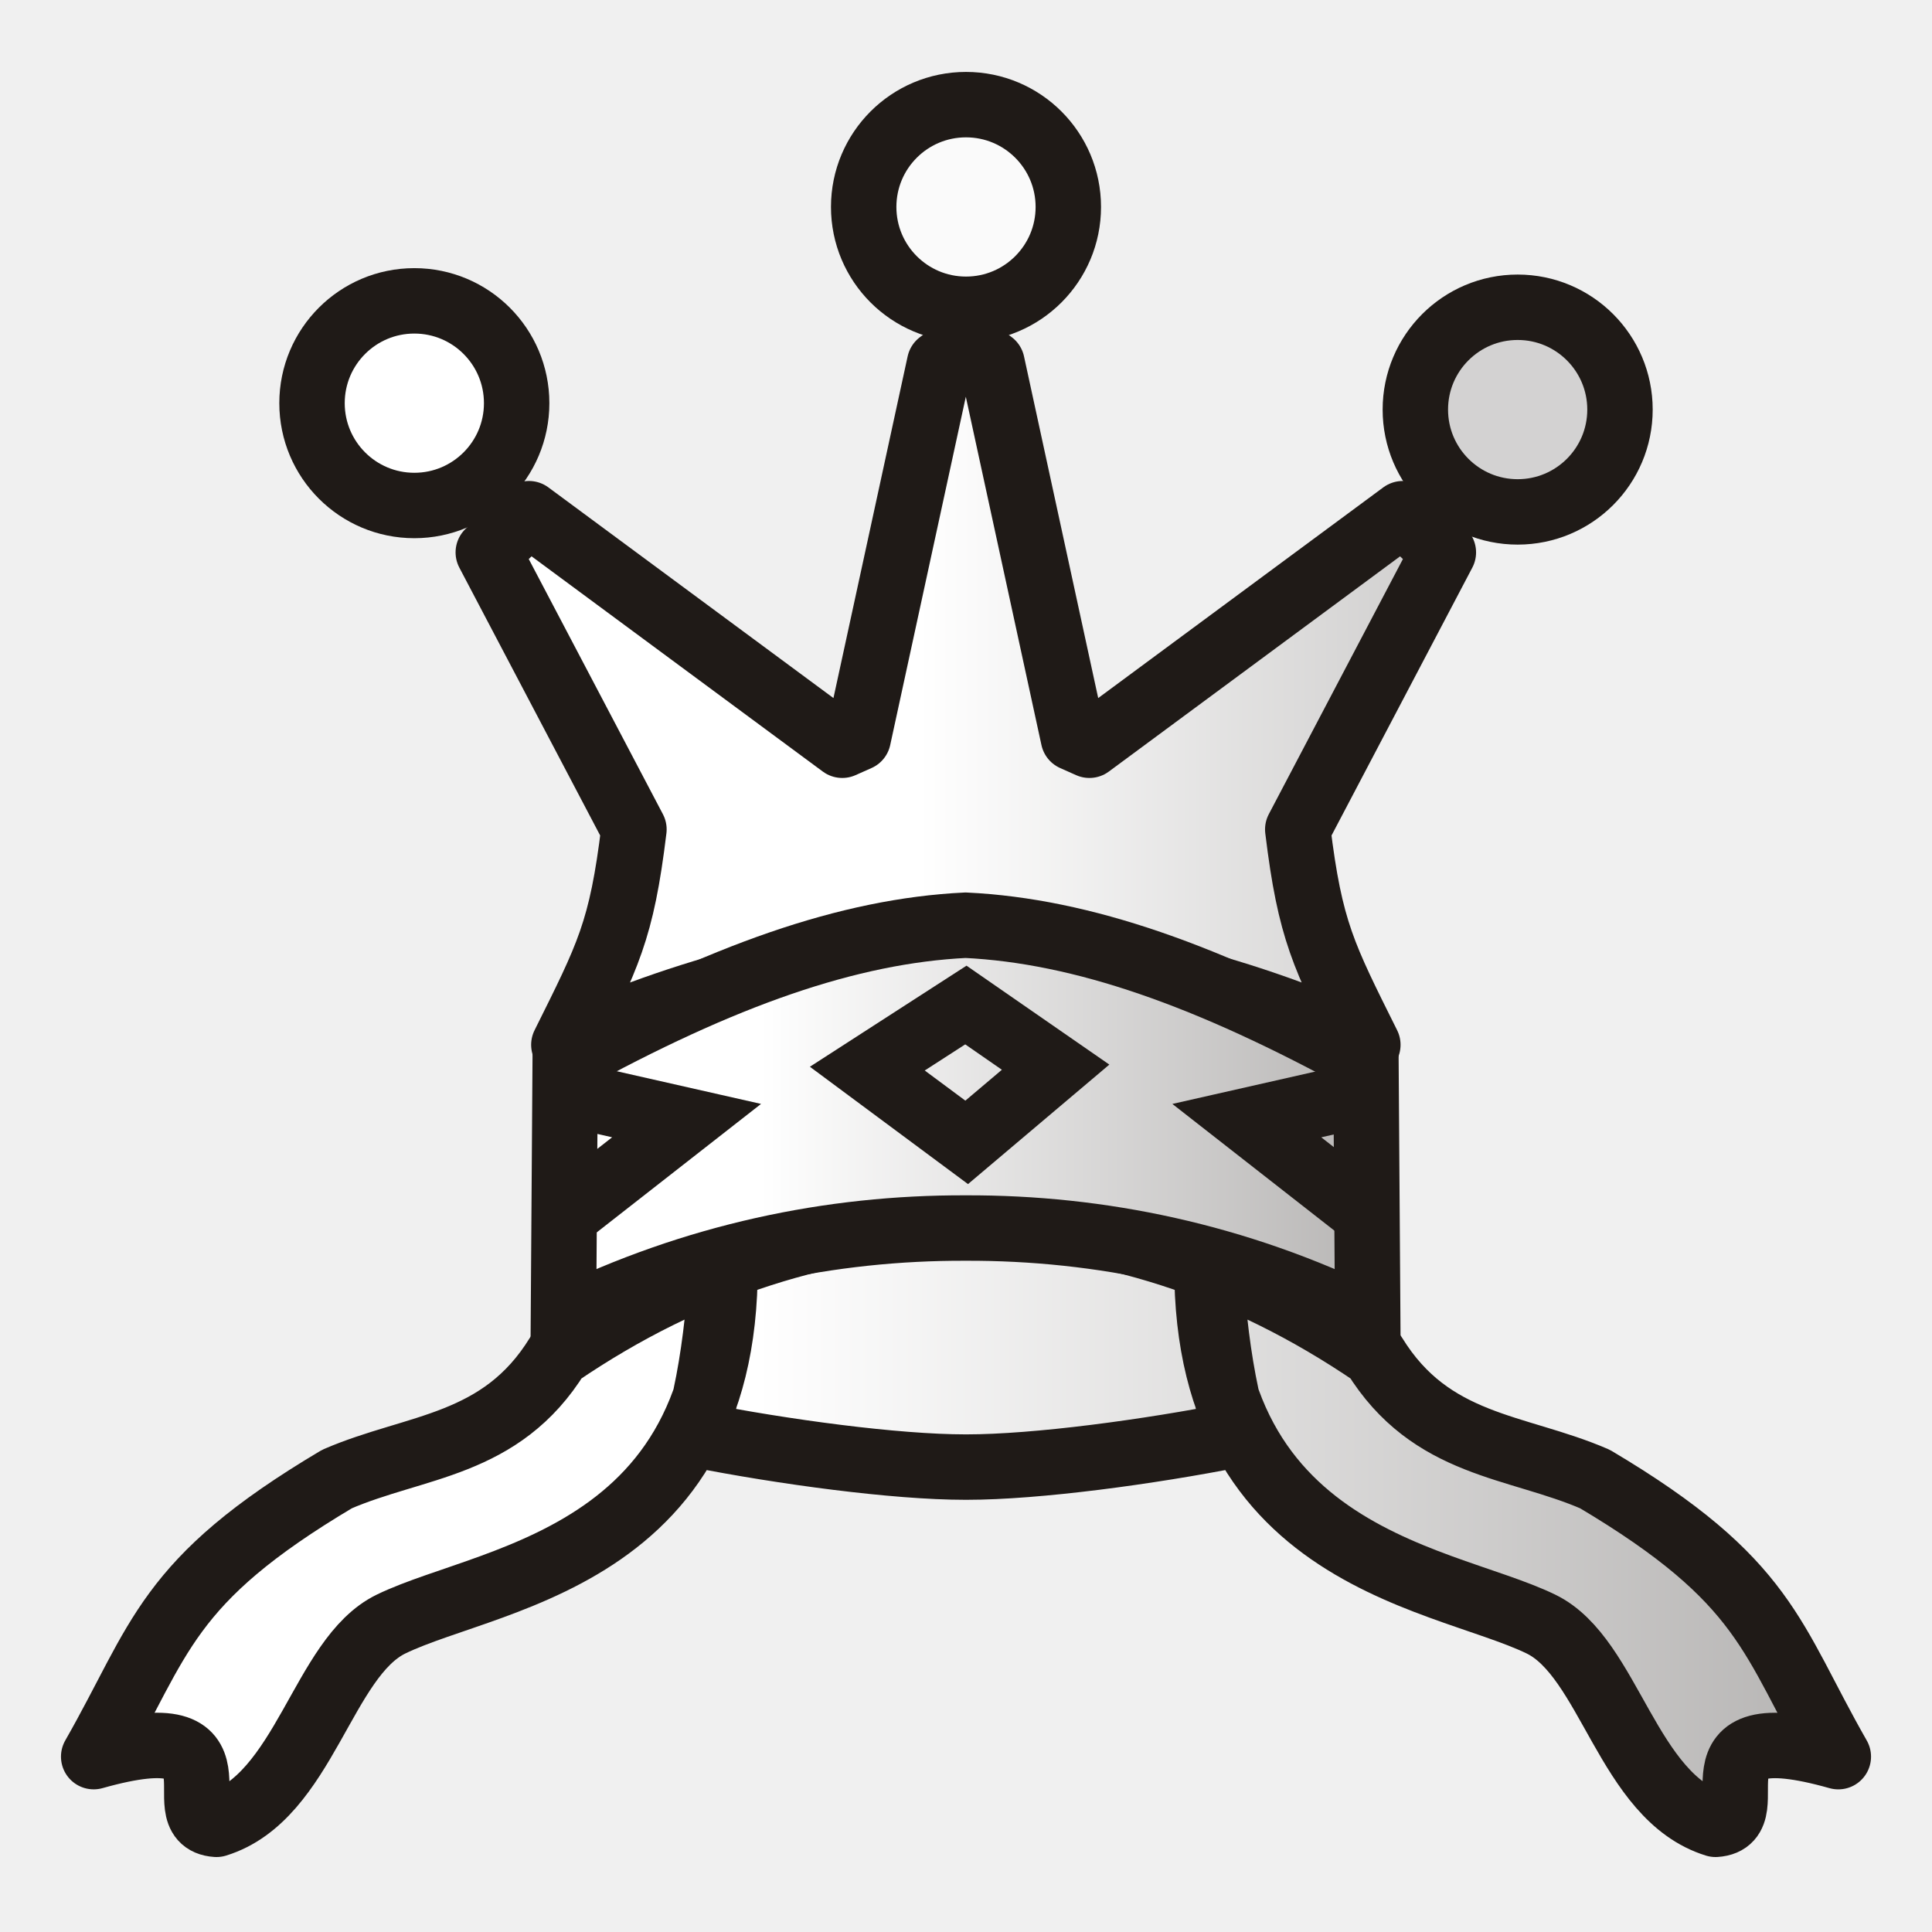
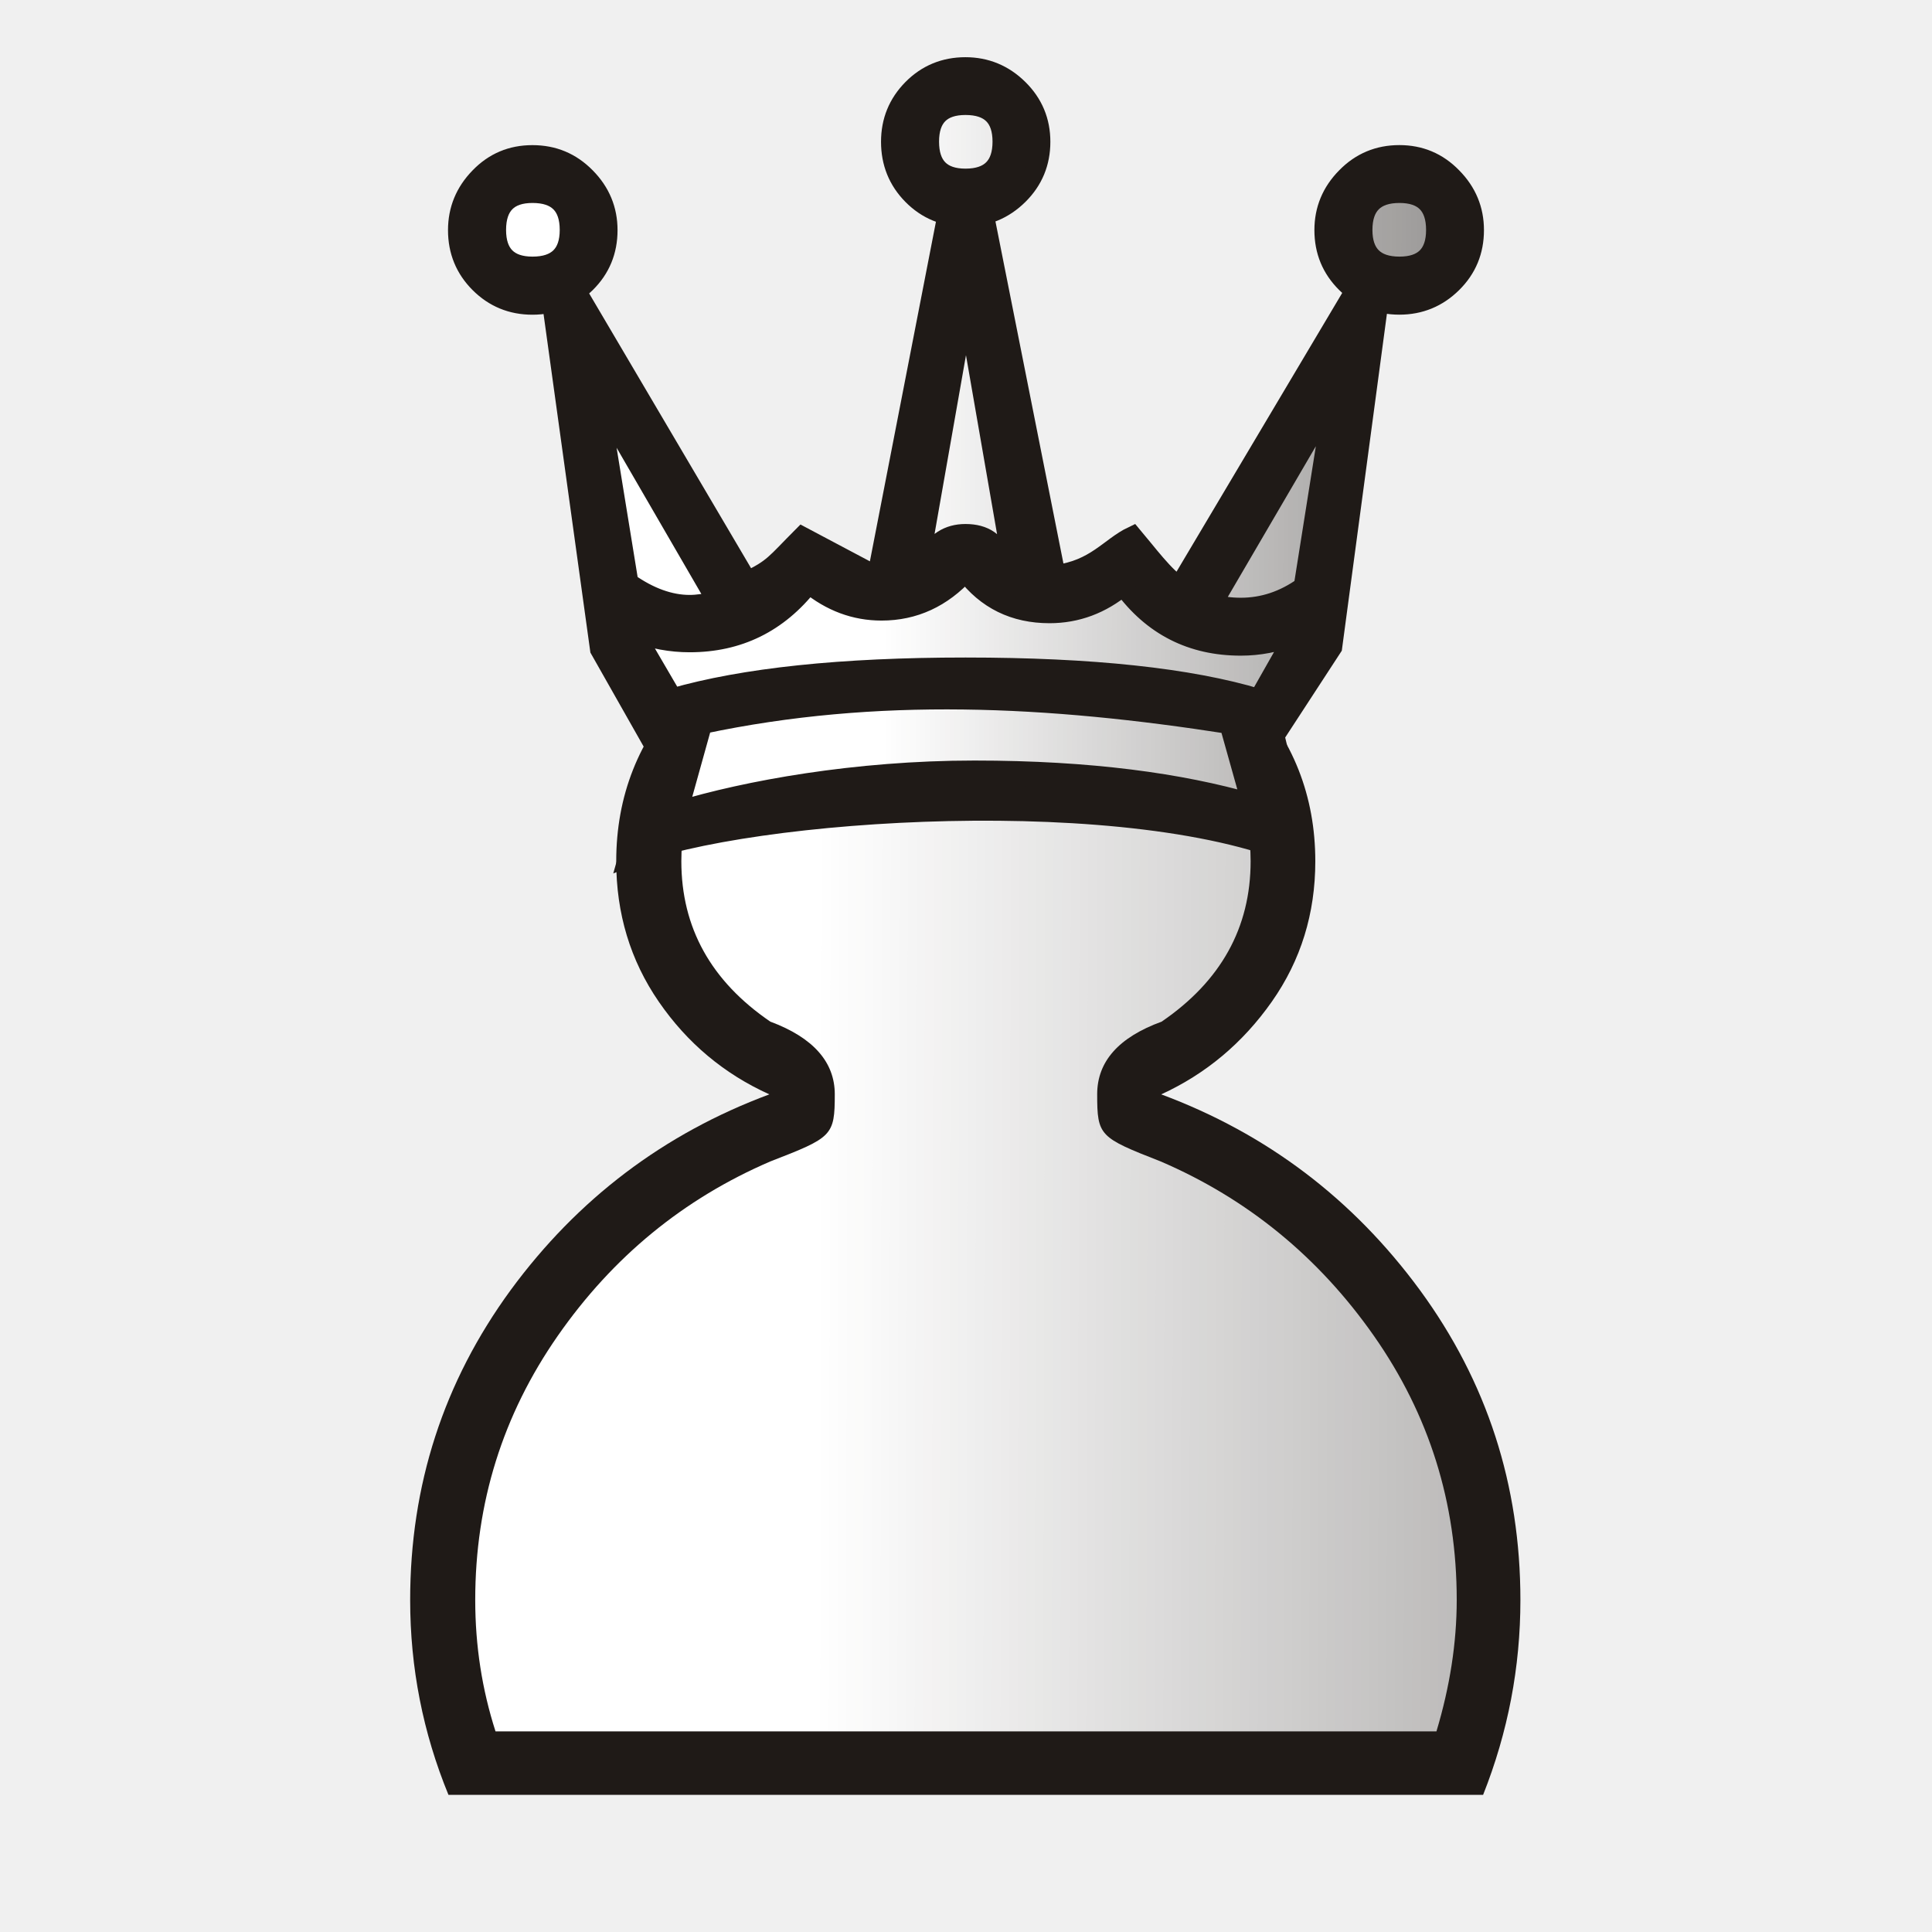
- <svg xmlns="http://www.w3.org/2000/svg" xmlns:xlink="http://www.w3.org/1999/xlink" width="177.17" height="177.17" shape-rendering="geometricPrecision" image-rendering="optimizeQuality" fill-rule="evenodd" clip-rule="evenodd" viewBox="0 0 50 50" version="1.1" id="svg25581">
-   <defs id="defs25573">
-     <linearGradient id="linearGradient26262">
-       <stop style="stop-color:#ffffff;stop-opacity:1" offset="0" id="stop26258" />
-       <stop style="stop-color:#b2b0af;stop-opacity:1" offset="1" id="stop26260" />
+ <svg xmlns="http://www.w3.org/2000/svg" width="177.17" height="177.17" shape-rendering="geometricPrecision" image-rendering="optimizeQuality" fill-rule="evenodd" clip-rule="evenodd" viewBox="0 0 50 50" version="1.1" id="svg27599">
+   <defs id="defs27593">
+     <linearGradient id="0" gradientUnits="userSpaceOnUse" x1="21.13" y1="37.35" x2="77.76" y2="37.469" gradientTransform="matrix(1,0,0,0.97324,0,1.243017)">
+       <stop stop-color="#fff" id="stop27588" />
+       <stop offset="1" stop-color="#fff" stop-opacity="0" id="stop27590" />
    </linearGradient>
-     <linearGradient id="0" x1="21.253" y1="37.22" x2="77.64" y2="37.35" gradientUnits="userSpaceOnUse">
-       <stop stop-color="#fff" id="stop25568" />
-       <stop offset="1" stop-color="#fff" stop-opacity="0" id="stop25570" />
+     <linearGradient id="0-4" x1="21.253" y1="37.22" x2="77.64" y2="37.35" gradientUnits="userSpaceOnUse">
+       <stop stop-color="#fff" id="stop15277" />
+       <stop offset="1" stop-color="#fff" stop-opacity="0" id="stop15279" />
    </linearGradient>
-     <linearGradient xlink:href="#linearGradient26262" id="linearGradient26264" x1="45.914" y1="64.792" x2="71.993" y2="64.792" gradientUnits="userSpaceOnUse" />
-     <linearGradient xlink:href="#linearGradient26262" id="linearGradient26280" x1="52.166" y1="44.606" x2="85.08" y2="44.606" gradientUnits="userSpaceOnUse" />
-     <linearGradient xlink:href="#linearGradient26262" id="linearGradient34800" x1="45.779" y1="86.227" x2="90.535" y2="86.227" gradientUnits="userSpaceOnUse" gradientTransform="matrix(1,0,0,0.5989212,0,26.60044)" />
+     <linearGradient id="0-4-7" x1="21.253" y1="37.22" x2="77.64" y2="37.35" gradientUnits="userSpaceOnUse">
+       <stop stop-color="#fff" id="stop15277-5" />
+       <stop offset="1" stop-color="#fff" stop-opacity="0" id="stop15279-3" />
+     </linearGradient>
+     <linearGradient id="0-1" gradientUnits="userSpaceOnUse" x1="21.13" y1="37.35" x2="77.76" y2="37.469" gradientTransform="matrix(1,0,0,0.97324,41.75579,2.633267)">
+       <stop stop-color="#fff" id="stop27588-8" />
+       <stop offset="1" stop-color="#fff" stop-opacity="0" id="stop27590-9" />
+     </linearGradient>
+     <linearGradient gradientTransform="matrix(0.5608637,0,0,0.5608637,82.38185,11.60258)" id="0-1-1" x1="21.253" y1="37.22" x2="77.76" y2="37.36" gradientUnits="userSpaceOnUse">
+       <stop stop-color="#fff" id="stop16502" />
+       <stop offset="1" stop-color="#fff" stop-opacity="0" id="stop16504" />
+     </linearGradient>
  </defs>
-   <g id="g2246" transform="matrix(0.6573703,0,0,0.6573703,-10.51306,-12.73553)" style="display:inline;opacity:1;stroke:#1f1a17;stroke-width:2.576;stroke-miterlimit:4;stroke-dasharray:none;stroke-opacity:1">
-     <path id="path2198" d="m 31.343,33.471 a 3.658,3.807 0 0 1 -3.658,3.807 3.658,3.807 0 0 1 -3.658,-3.807 3.658,3.807 0 0 1 3.658,-3.807 3.658,3.807 0 0 1 3.658,3.807 z" style="opacity:0;fill:#000000;stroke:#1f1a17;stroke-width:2.576;stroke-linejoin:round;stroke-miterlimit:4;stroke-dasharray:none;stroke-opacity:1;paint-order:stroke fill markers" />
-     <path id="path2206" d="m 54.016,32.893 -1.032,0.783 -3.204,14.757 -0.629,0.28 -12.335,-9.116 -1.6,1.523 5.734,10.906 c -0.487,3.999 -1.015,4.974 -2.759,8.48 5.372,-2.403 10.611,-3.642 15.826,-3.759 5.215,0.117 10.454,1.356 15.826,3.759 -1.745,-3.506 -2.272,-4.481 -2.759,-8.48 L 72.816,41.121 71.217,39.597 58.881,48.713 58.252,48.433 55.048,33.676 Z" style="fill:url(#linearGradient26280);fill-opacity:1;stroke:#1f1a17;stroke-width:2.576;stroke-linecap:butt;stroke-linejoin:round;stroke-miterlimit:4;stroke-dasharray:none;stroke-opacity:1" />
-     <path id="path2214" d="m 37.946,72.722 c -2.228,3.62 -5.588,3.539 -8.686,4.88 -6.788,4.033 -6.916,6.269 -9.579,10.928 6.405,-1.807 2.708,2.523 4.833,2.665 3.474,-1.072 4.169,-6.57 6.873,-7.884 4.091,-1.986 14.485,-2.64 13.006,-16.583 0.149,2.719 -0.237,6.634 -1.019,9.124 3.449,0.684 7.875,1.279 10.621,1.279 0.009,0 0.019,-6e-6 0.028,-1.9e-5 0.009,1.3e-5 0.019,1.9e-5 0.028,1.9e-5 2.745,0 7.172,-0.595 10.621,-1.279 -0.782,-2.491 -1.168,-6.406 -1.019,-9.124 -1.478,13.943 8.916,14.597 13.006,16.583 2.704,1.313 3.399,6.811 6.873,7.884 C 85.657,91.054 81.96,86.724 88.365,88.531 85.702,83.872 85.574,81.636 78.786,77.603 75.688,76.261 72.328,76.343 70.1,72.722 64.809,69.108 59.425,67.525 54.023,67.385 48.621,67.525 43.237,69.108 37.946,72.722 Z" style="fill:url(#linearGradient34800);fill-opacity:1;stroke:#1f1a17;stroke-width:2.576;stroke-linecap:butt;stroke-linejoin:round;stroke-miterlimit:4;stroke-dasharray:none;stroke-opacity:1" />
-     <path style="fill:url(#linearGradient26264);fill-opacity:1;stroke:#1f1a17;stroke-width:2.576;stroke-linecap:butt;stroke-linejoin:miter;stroke-miterlimit:4;stroke-dasharray:none;stroke-opacity:1" d="m 38.244,61.176 -0.07,10.168 c 5.144,-2.52 10.528,-3.642 15.832,-3.624 5.304,-0.019 10.687,1.104 15.832,3.624 l -0.07,-10.168 c -6.193,-3.407 -11.164,-5.155 -15.762,-5.378 -4.597,0.223 -9.569,1.97 -15.762,5.378 z" id="path2236" />
-     <path id="path2218" d="m 54.018,58.94 -3.88,2.504 3.912,2.903 3.501,-2.96 z" style="fill:none;stroke:#1f1a17;stroke-width:2.576;stroke-linecap:butt;stroke-linejoin:miter;stroke-miterlimit:4;stroke-dasharray:none;stroke-opacity:1" />
-     <path id="path2220" d="m 70.055,62.364 -4.977,1.127 5.117,4.001 m -32.149,-5.129 4.977,1.127 -5.117,4.001" style="fill:none;stroke:#1f1a17;stroke-width:2.576;stroke-linecap:butt;stroke-linejoin:miter;stroke-miterlimit:4;stroke-dasharray:none;stroke-opacity:1" />
-     <path id="path2222" d="m 31.343,33.471 a 3.658,3.807 0 0 1 -3.658,3.807 3.658,3.807 0 0 1 -3.658,-3.807 3.658,3.807 0 0 1 3.658,-3.807 3.658,3.807 0 0 1 3.658,3.807 z" style="opacity:0;fill:#000000;stroke:#1f1a17;stroke-width:2.576;stroke-linejoin:round;stroke-miterlimit:4;stroke-dasharray:none;stroke-opacity:1;paint-order:stroke fill markers" />
+   <path d="M 25,46.45 H 11.606 c -0.66,-1.607 -0.991,-3.288 -0.991,-5.04 0,-2.975 0.864,-5.644 2.599,-8.02 1.736,-2.365 3.971,-4.054 6.697,-5.068 -1.168,-0.527 -2.125,-1.327 -2.862,-2.398 -0.737,-1.071 -1.101,-2.283 -1.101,-3.634 0,-1.689 0.576,-3.156 1.736,-4.392 1.152,-1.244 2.574,-1.961 4.267,-2.151 h 6.086 c 1.693,0.19 3.116,0.906 4.267,2.151 1.16,1.236 1.736,2.703 1.736,4.392 0,1.351 -0.373,2.563 -1.126,3.634 -0.753,1.071 -1.71,1.87 -2.862,2.398 2.726,1.014 4.961,2.703 6.697,5.068 1.736,2.373 2.599,5.04 2.599,8.02 0,1.739 -0.322,3.42 -0.965,5.04 H 24.989" id="path27595" style="fill:#1f1a17" />
+   <path d="m 25,44.808 h 12.175 c 0.347,-1.154 0.525,-2.291 0.525,-3.403 0,-2.513 -0.711,-4.787 -2.142,-6.831 -1.431,-2.044 -3.277,-3.552 -5.52,-4.516 -1.584,-0.62 -1.643,-0.659 -1.643,-1.739 0,-0.849 0.559,-1.475 1.668,-1.879 1.532,-1.047 2.303,-2.431 2.303,-4.153 0,-1.244 -0.432,-2.324 -1.287,-3.263 -0.864,-0.931 -1.905,-1.467 -3.124,-1.615 h -5.91 c -1.236,0.148 -2.286,0.684 -3.133,1.615 -0.855,0.939 -1.279,2.02 -1.279,3.263 0,1.722 0.77,3.106 2.303,4.153 1.109,0.412 1.668,1.046 1.668,1.879 0,1.079 -0.067,1.118 -1.668,1.739 -2.244,0.964 -4.081,2.472 -5.503,4.516 -1.422,2.044 -2.134,4.318 -2.134,6.831 0,1.195 0.178,2.324 0.525,3.403 h 12.175" id="path27597" style="fill:url(#0)" />
+   <g id="g15288" transform="matrix(0.5732263,0,0,0.5732263,10.68346,-0.5482738)" style="stroke:#1f1a17;stroke-width:0.88;stroke-miterlimit:4;stroke-dasharray:none">
+     <path d="m 44.541,14.723 c -0.94,0 -1.744,-0.33 -2.405,-0.982 -0.66,-0.652 -0.991,-1.448 -0.991,-2.396 0,-0.923 0.33,-1.719 0.991,-2.388 0.66,-0.677 1.465,-1.01 2.405,-1.01 0.931,0 1.727,0.33 2.388,1.01 0.66,0.669 0.991,1.465 0.991,2.388 0,0.948 -0.33,1.744 -0.991,2.396 -0.66,0.652 -1.456,0.982 -2.388,0.982 z m -4.31,25.025 C 32.7,36.308 15.127,37.459 9.717,39.646 L 11.058,34.893 8.442,30.276 6.297,14.775 7.508,14.301 15.101,27.186 c 1.19,-0.566 1.257,-0.777 2.482,-2.008 L 20.955,26.966 24.103,10.779 h 1.719 l 3.204,16.122 c 1.789,-0.215 2.444,-1.258 3.471,-1.745 0.645,0.762 1.464,1.875 2.108,2.262 L 42.416,14.276 l 1.16,0.542 -2.057,15.359 -2.604,3.994 1.317,5.581 z M 5.399,14.725 c -0.94,0 -1.736,-0.33 -2.388,-0.982 -0.652,-0.652 -0.982,-1.448 -0.982,-2.396 0,-0.923 0.33,-1.719 0.982,-2.388 0.652,-0.677 1.448,-1.01 2.388,-1.01 0.948,0 1.744,0.33 2.413,1.01 0.66,0.669 0.991,1.465 0.991,2.388 0,0.948 -0.33,1.744 -0.991,2.396 -0.669,0.652 -1.465,0.982 -2.413,0.982 z m 19.55,-3.971 c -0.94,0 -1.744,-0.33 -2.396,-0.991 -0.652,-0.66 -0.974,-1.465 -0.974,-2.405 0,-0.931 0.322,-1.727 0.974,-2.388 0.652,-0.66 1.456,-0.991 2.396,-0.991 0.923,0 1.727,0.33 2.396,0.991 0.669,0.66 0.999,1.456 0.999,2.388 0,0.94 -0.33,1.744 -0.999,2.405 -0.669,0.66 -1.473,0.991 -2.396,0.991 z" id="path15284" style="fill:#1f1a17;stroke-width:0.88;stroke-miterlimit:4;stroke-dasharray:none" />
+     <path d="m 38.22,38.733 c -3.02,-1.253 -7.417,-1.88 -13.166,-1.88 -5.876,0 -10.312,0.643 -13.327,1.93 9.606,-2.464 16.306,-2.09 26.492,-0.051 z M 24.953,9.01 c 1.109,0 1.66,-0.559 1.66,-1.659 0,-1.092 -0.55,-1.643 -1.66,-1.643 -1.092,0 -1.634,0.55 -1.634,1.643 0,1.101 0.542,1.659 1.634,1.659 z m 13.242,23.487 1.617,-2.853 c -0.796,0.322 -1.609,0.474 -2.43,0.474 -2.218,0 -3.988,-0.897 -5.309,-2.701 -0.991,0.821 -2.1,1.236 -3.327,1.236 -1.583,0 -2.853,-0.618 -3.793,-1.863 -1.058,1.16 -2.32,1.744 -3.793,1.744 -1.194,0 -2.286,-0.406 -3.277,-1.219 -1.389,1.77 -3.183,2.65 -5.385,2.65 -0.838,0 -1.676,-0.152 -2.506,-0.466 l 1.736,2.972 c 3.209,-0.923 7.62,-1.389 13.225,-1.389 5.706,0 10.118,0.474 13.242,1.414 z M 27.085,26.57 24.977,14.437 22.869,26.426 c 0.051,-0.034 0.161,-0.119 0.347,-0.254 0.381,-0.745 0.957,-1.118 1.736,-1.118 0.847,0 1.389,0.372 1.634,1.118 0.102,0.102 0.271,0.237 0.5,0.398 z m -13.368,1.516 -5.334,-9.203 1.363,8.382 c 0.94,0.66 1.863,0.991 2.752,0.991 0.347,0 0.754,-0.059 1.219,-0.169 z m 22.394,0.119 c 0.381,0.119 0.804,0.178 1.27,0.178 1.01,0 1.947,-0.313 2.828,-0.94 l 1.363,-8.585 z M 37.858,37.224 36.856,33.652 c -8.143,-1.271 -15.896,-1.67 -23.783,0 l -1.092,3.919 c 3.073,-0.931 8.004,-1.838 13.381,-1.838 5.241,0 9.321,0.577 12.496,1.491 z M 5.405,12.982 c 1.109,0 1.668,-0.55 1.668,-1.643 0,-1.109 -0.559,-1.659 -1.668,-1.659 -1.084,0 -1.634,0.55 -1.634,1.659 0,1.092 0.55,1.643 1.634,1.643 z m 39.14,0 c 1.092,0 1.642,-0.55 1.642,-1.643 0,-1.109 -0.55,-1.659 -1.642,-1.659 -1.101,0 -1.66,0.55 -1.66,1.659 0,1.092 0.559,1.643 1.66,1.643 z" id="path15286" style="fill:url(#0-4);stroke-width:0.88;stroke-miterlimit:4;stroke-dasharray:none" />
  </g>
-   <circle style="opacity:1;fill:#d3d2d2;fill-opacity:1;fill-rule:nonzero;stroke:#1f1a17;stroke-width:1.693;stroke-linecap:round;stroke-linejoin:round;stroke-miterlimit:4;stroke-dasharray:none;stroke-opacity:1;paint-order:normal" id="path36070" cx="39.277" cy="10.6" r="2.648" />
-   <circle style="opacity:1;fill:#fafafa;fill-opacity:1;fill-rule:nonzero;stroke:#1f1a17;stroke-width:1.693;stroke-linecap:round;stroke-linejoin:round;stroke-miterlimit:4;stroke-dasharray:none;stroke-opacity:1;paint-order:normal" id="circle36074" cx="25" cy="5.356" r="2.648" />
-   <circle style="opacity:1;fill:#ffffff;fill-opacity:1;fill-rule:nonzero;stroke:#1f1a17;stroke-width:1.693;stroke-linecap:round;stroke-linejoin:round;stroke-miterlimit:4;stroke-dasharray:none;stroke-opacity:1;paint-order:normal" id="path36070-8" cx="10.723" cy="10.434" r="2.648" />
</svg>
